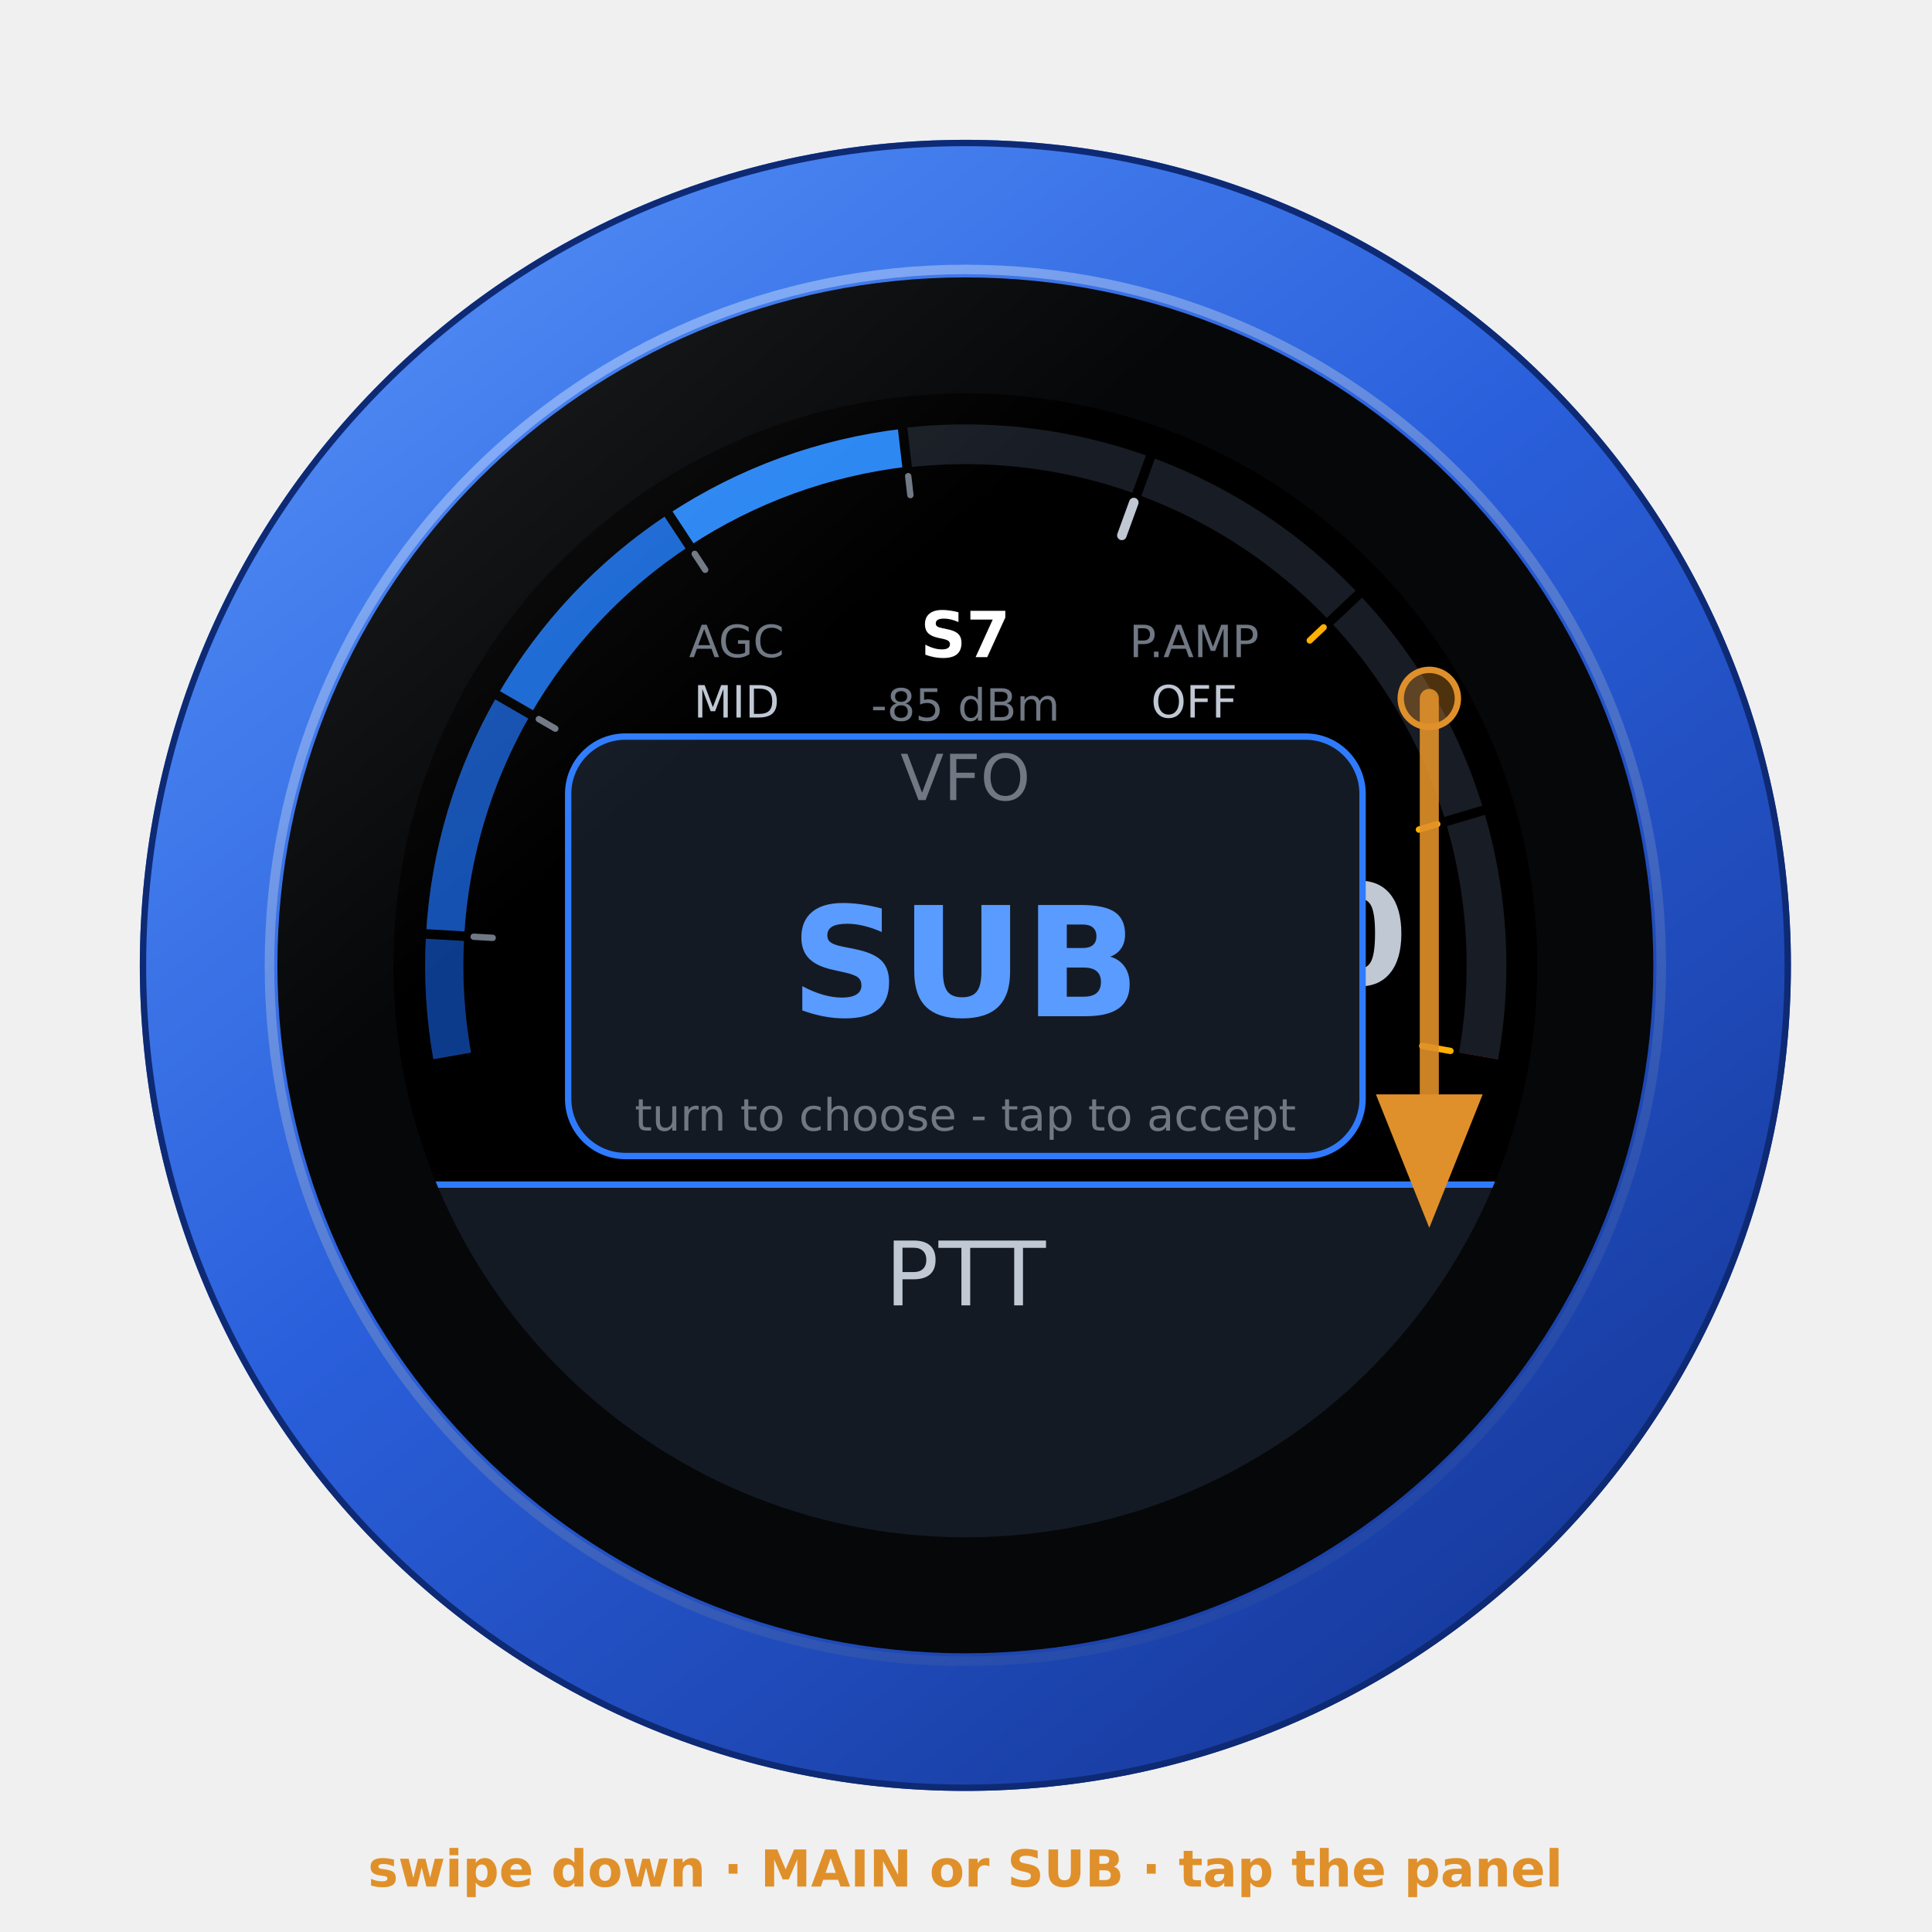
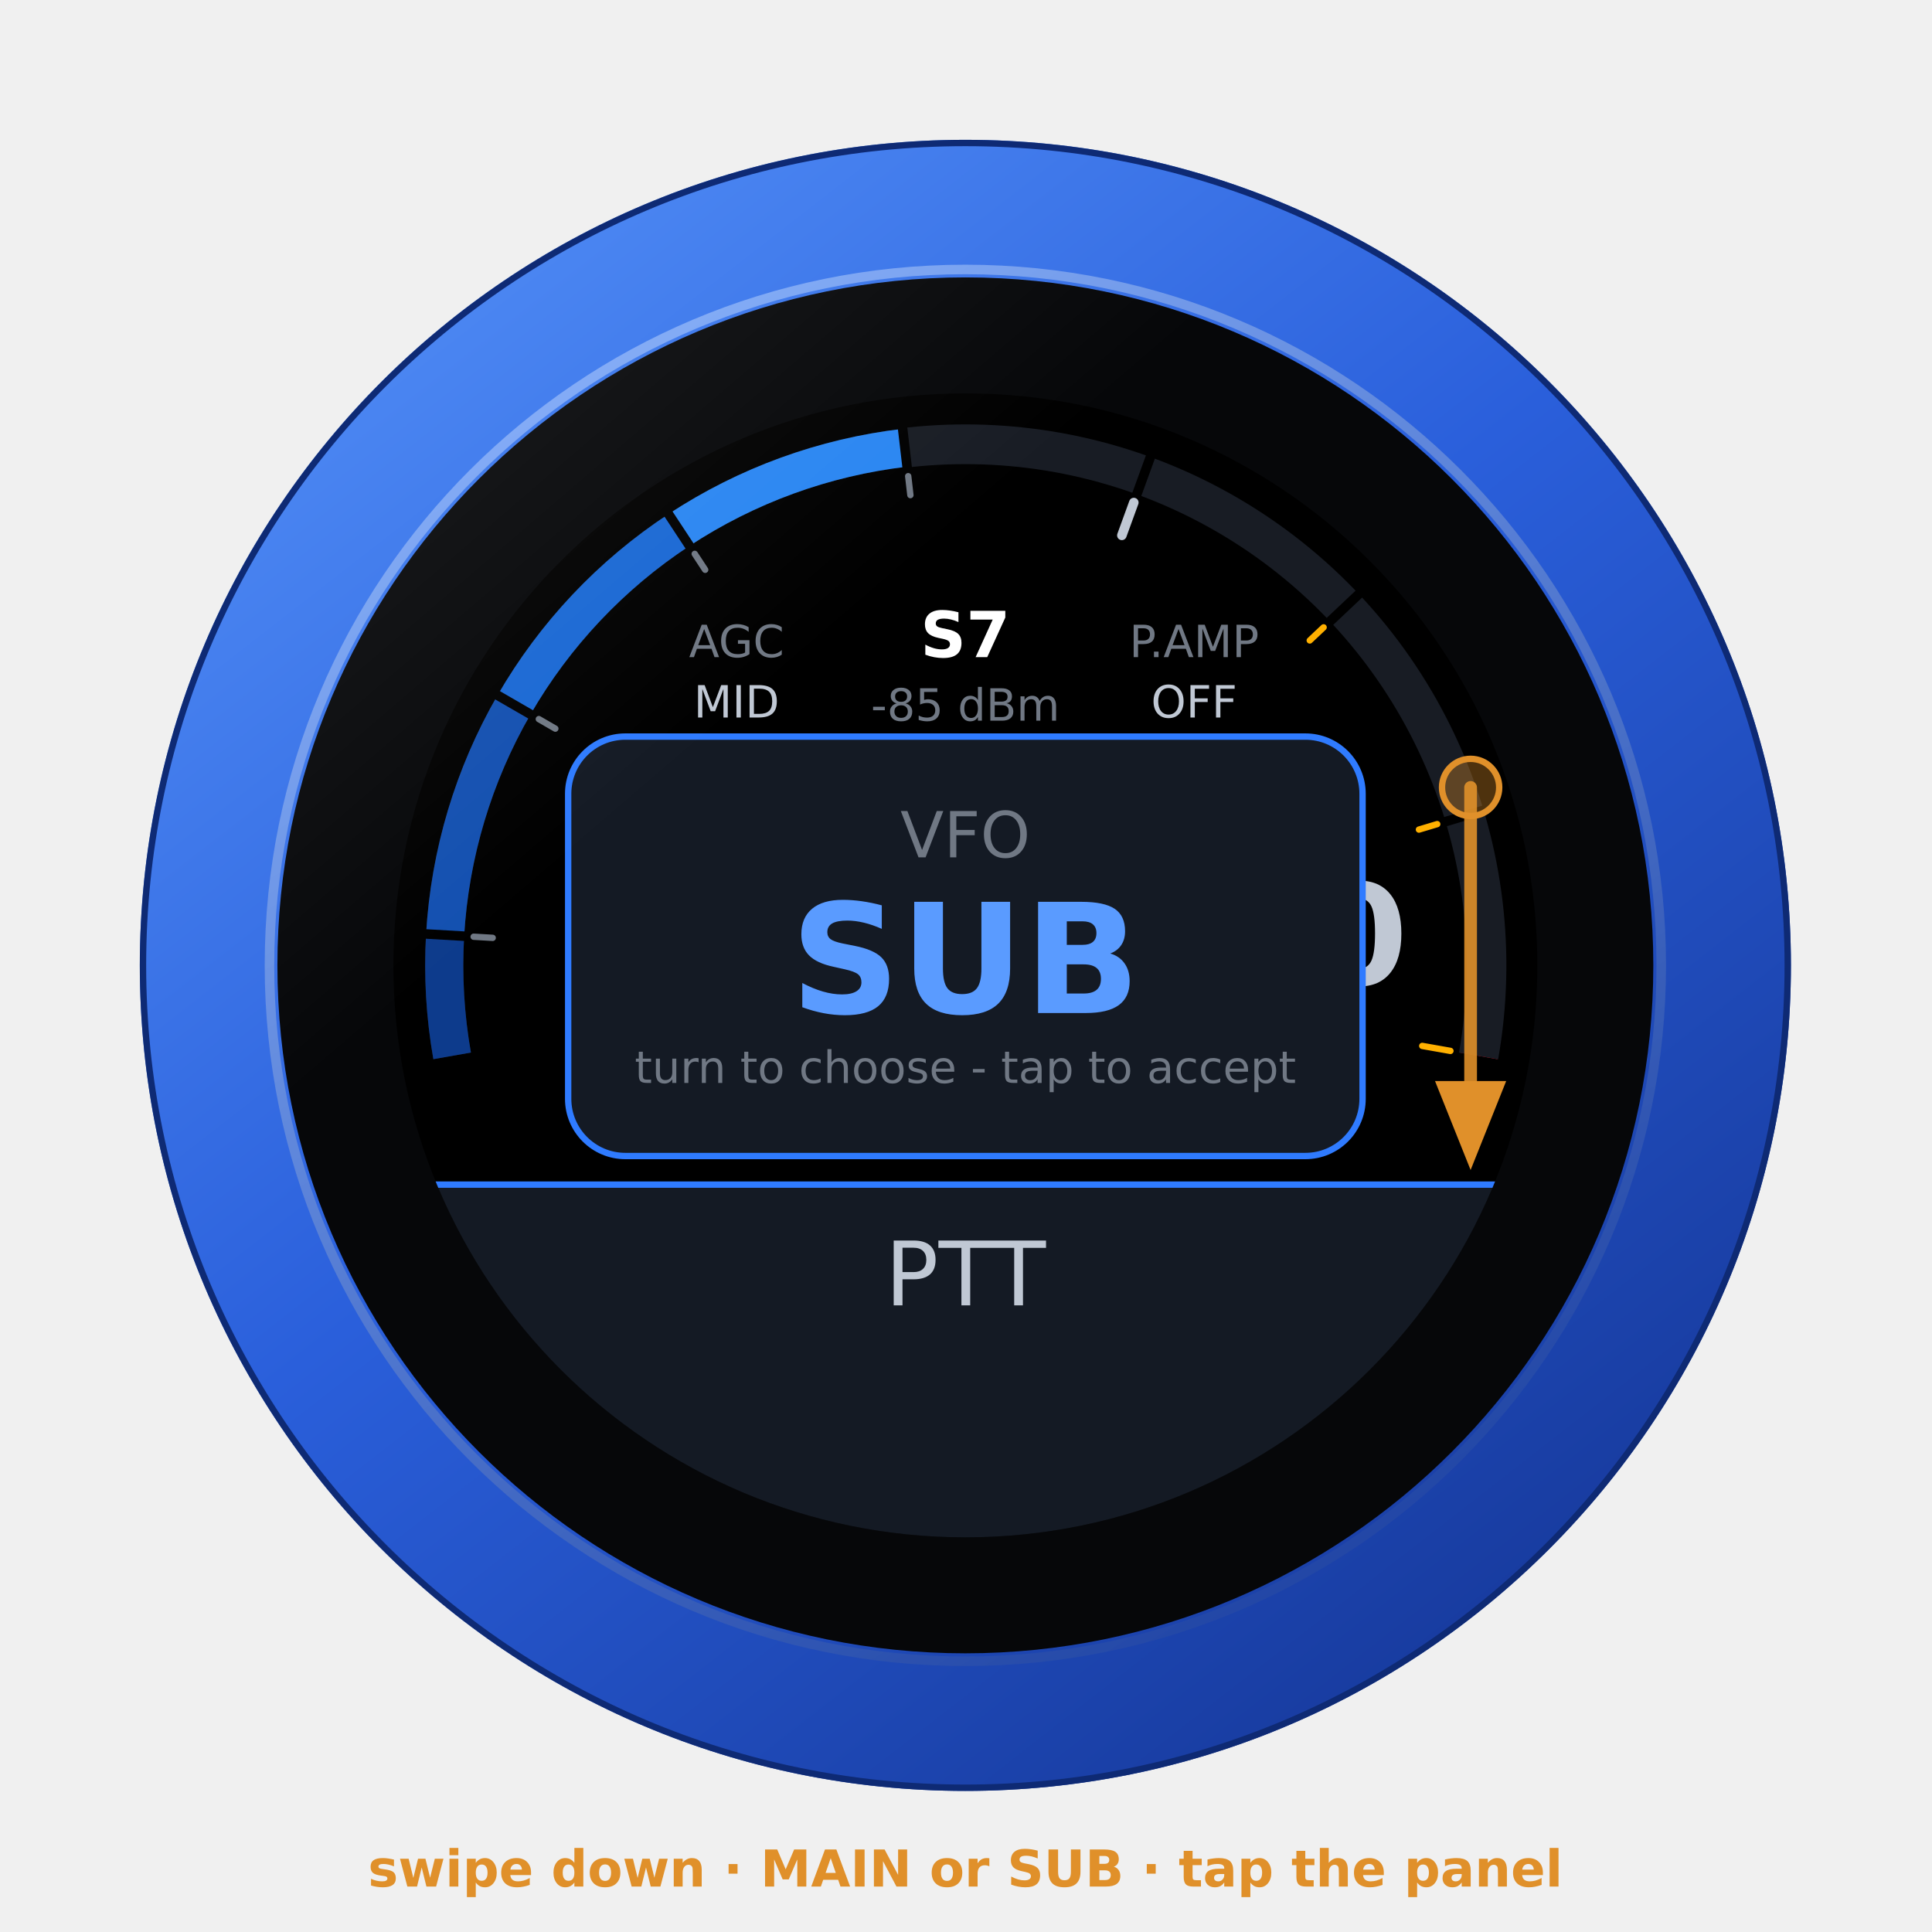
<svg xmlns="http://www.w3.org/2000/svg" viewBox="0 0 608 608" width="608" height="608" role="img" aria-label="The IC-7610: MAIN or SUB">
  <defs>
    <clipPath id="icom-09-glass">
      <circle cx="180" cy="180" r="180" />
    </clipPath>
    <linearGradient id="icom-09-alu" x1="0.15" y1="0.05" x2="0.85" y2="0.95">
      <stop offset="0" stop-color="#4F8BF5" />
      <stop offset="0.45" stop-color="#2A5FDB" />
      <stop offset="1" stop-color="#16389A" />
    </linearGradient>
    <linearGradient id="icom-09-chamfer" x1="0.2" y1="0" x2="0.8" y2="1">
      <stop offset="0" stop-color="#9CC0FF" />
      <stop offset="1" stop-color="#1B3F9E" />
    </linearGradient>
    <linearGradient id="icom-09-gloss" x1="0" y1="0" x2="0.6" y2="0.7">
      <stop offset="0" stop-color="#FFFFFF" stop-opacity="0.10" />
      <stop offset="0.5" stop-color="#FFFFFF" stop-opacity="0" />
    </linearGradient>
    <linearGradient id="icom-09-upd" x1="0" y1="0" x2="0" y2="1">
      <stop offset="0" stop-color="#262015" />
      <stop offset="1" stop-color="#0C0E13" />
    </linearGradient>
    <marker id="icom-09-arrow" viewBox="0 0 10 10" refX="7" refY="5" markerWidth="7" markerHeight="7" orient="auto-start-reverse">
      <path d="M0,1 L10,5 L0,9 z" fill="#E0902A" />
    </marker>
  </defs>
  <circle cx="303.8" cy="303.8" r="259.8" fill="url(#icom-09-alu)" />
  <circle cx="303.8" cy="303.8" r="258.8" fill="none" stroke="#0E2A74" stroke-width="2" />
  <circle cx="303.8" cy="303.8" r="219.0" fill="none" stroke="url(#icom-09-chamfer)" stroke-width="3" opacity="0.8" />
  <circle cx="303.8" cy="303.8" r="216.5" fill="#060709" />
  <g transform="translate(123.8,123.8)">
    <g clip-path="url(#icom-09-glass)">
      <rect x="0" y="0" width="360" height="360" fill="#000000" />
      <path d="M18.49,208.48 A164.00,164.00 0 1 1 341.51,208.48" fill="none" stroke="#181C24" stroke-width="12" />
      <path d="M18.49,208.48 A164.00,164.00 0 0 1 16.28,170.46" fill="none" stroke="#0D3B8C" stroke-width="12" />
      <path d="M16.28,170.46 A164.00,164.00 0 0 1 37.97,98.00" fill="none" stroke="#1350B0" stroke-width="12" />
      <path d="M37.97,98.00 A164.00,164.00 0 0 1 89.88,42.98" fill="none" stroke="#1A68D4" stroke-width="12" />
      <path d="M89.88,42.98 A164.00,164.00 0 0 1 160.96,17.11" fill="none" stroke="#2A86F2" stroke-width="12" />
      <path d="M160.96,17.11 A164.00,164.00 0 0 1 236.09,25.89" fill="none" stroke="#46A8FF" stroke-width="12" />
      <path d="M236.09,25.89 A164.00,164.00 0 0 1 299.29,67.46" fill="none" stroke="#FF6A5A" stroke-width="12" />
      <path d="M299.29,67.46 A164.00,164.00 0 0 1 337.11,132.96" fill="none" stroke="#FF4040" stroke-width="12" />
      <path d="M337.11,132.96 A164.00,164.00 0 0 1 341.51,208.48" fill="none" stroke="#E60012" stroke-width="12" />
      <path d="M341.51,208.48 A164.00,164.00 0 1 0 18.49,208.48" fill="none" stroke="#181C24" stroke-width="12.5" stroke-dasharray="305.32 582.47" />
      <line x1="23.27" y1="170.87" x2="9.29" y2="170.06" stroke="#000000" stroke-width="3" />
      <line x1="44.03" y1="101.50" x2="31.91" y2="94.50" stroke="#000000" stroke-width="3" />
      <line x1="93.73" y1="48.83" x2="86.03" y2="37.13" stroke="#000000" stroke-width="3" />
      <line x1="161.77" y1="24.06" x2="160.15" y2="10.16" stroke="#000000" stroke-width="3" />
      <line x1="233.70" y1="32.47" x2="238.49" y2="19.31" stroke="#000000" stroke-width="3" />
      <line x1="294.20" y1="72.26" x2="304.38" y2="62.65" stroke="#000000" stroke-width="3" />
      <line x1="330.40" y1="134.97" x2="343.82" y2="130.96" stroke="#000000" stroke-width="3" />
      <line x1="31.25" y1="171.34" x2="25.26" y2="170.99" stroke="#707884" stroke-width="2" stroke-linecap="round" />
      <line x1="50.96" y1="105.50" x2="45.77" y2="102.50" stroke="#707884" stroke-width="2" stroke-linecap="round" />
      <line x1="98.12" y1="55.51" x2="94.83" y2="50.50" stroke="#707884" stroke-width="2" stroke-linecap="round" />
      <line x1="162.70" y1="32.01" x2="162.01" y2="26.05" stroke="#707884" stroke-width="2" stroke-linecap="round" />
      <line x1="229.25" y1="44.68" x2="233.01" y2="34.35" stroke="#C0C8D4" stroke-width="3" stroke-linecap="round" />
      <line x1="288.38" y1="77.75" x2="292.74" y2="73.63" stroke="#FFB000" stroke-width="2" stroke-linecap="round" />
      <line x1="322.74" y1="137.27" x2="328.49" y2="135.55" stroke="#FFB000" stroke-width="2" stroke-linecap="round" />
      <line x1="323.78" y1="205.35" x2="332.65" y2="206.92" stroke="#FFB000" stroke-width="2" stroke-linecap="round" />
      <text x="180.0" y="83.0" font-size="20" fill="#FFFFFF" font-family="DejaVu Sans,Verdana,sans-serif" font-weight="700" text-anchor="middle">S7</text>
      <text x="180.0" y="103.0" font-size="14" fill="#707884" font-family="DejaVu Sans,Verdana,sans-serif" font-weight="400" text-anchor="middle">-85 dBm</text>
      <text x="108.0" y="83.0" font-size="14" fill="#707884" font-family="DejaVu Sans,Verdana,sans-serif" font-weight="400" text-anchor="middle">AGC</text>
      <text x="108.0" y="102.0" font-size="14" fill="#C0C8D4" font-family="DejaVu Sans,Verdana,sans-serif" font-weight="400" text-anchor="middle">MID</text>
      <text x="252.0" y="83.0" font-size="14" fill="#707884" font-family="DejaVu Sans,Verdana,sans-serif" font-weight="400" text-anchor="middle">P.AMP</text>
      <text x="252.0" y="102.0" font-size="14" fill="#C0C8D4" font-family="DejaVu Sans,Verdana,sans-serif" font-weight="400" text-anchor="middle">OFF</text>
      <text x="104.0" y="129.0" font-size="20" fill="#2F7BFF" font-family="DejaVu Sans,Verdana,sans-serif" font-weight="400" text-anchor="middle">40m</text>
      <text x="180.0" y="129.0" font-size="20" fill="#FFFFFF" font-family="DejaVu Sans,Verdana,sans-serif" font-weight="400" text-anchor="middle">LSB</text>
      <text x="256.0" y="129.0" font-size="20" fill="#C0C8D4" font-family="DejaVu Sans,Verdana,sans-serif" font-weight="400" text-anchor="middle">FIL2</text>
      <text x="124.5" y="186.0" font-size="44" fill="#FFFFFF" font-family="DejaVu Sans,Verdana,sans-serif" font-weight="700" text-anchor="middle">7</text>
      <text x="146.5" y="186.0" font-size="44" fill="#707884" font-family="DejaVu Sans,Verdana,sans-serif" font-weight="400" text-anchor="middle">.</text>
      <text x="168.5" y="186.0" font-size="44" fill="#FFFFFF" font-family="DejaVu Sans,Verdana,sans-serif" font-weight="700" text-anchor="middle">1</text>
      <text x="201.5" y="186.0" font-size="44" fill="#FFFFFF" font-family="DejaVu Sans,Verdana,sans-serif" font-weight="700" text-anchor="middle">2</text>
      <text x="234.5" y="186.0" font-size="44" fill="#5A9BFF" font-family="DejaVu Sans,Verdana,sans-serif" font-weight="700" text-anchor="middle">3</text>
      <text x="256.5" y="186.0" font-size="44" fill="#707884" font-family="DejaVu Sans,Verdana,sans-serif" font-weight="400" text-anchor="middle">.</text>
      <text x="276.0" y="186.0" font-size="44" fill="#C0C8D4" font-family="DejaVu Sans,Verdana,sans-serif" font-weight="700" text-anchor="middle">0</text>
      <text x="304.0" y="186.0" font-size="44" fill="#C0C8D4" font-family="DejaVu Sans,Verdana,sans-serif" font-weight="700" text-anchor="middle">0</text>
      <rect x="222.5" y="196" width="24" height="3" fill="#2F7BFF" />
      <text x="82.0" y="227.0" font-size="20" fill="#2F7BFF" font-family="DejaVu Sans,Verdana,sans-serif" font-weight="400" text-anchor="middle">1 kHz</text>
      <text x="156.0" y="227.0" font-size="14" fill="#3A4048" font-family="DejaVu Sans,Verdana,sans-serif" font-weight="400" text-anchor="middle">RIT 0</text>
      <g transform="translate(206.1,216.0)" fill="#C0C8D4">
        <path d="M0,3.5 h3 l4,-3.5 v11 l-4,-3.5 h-3 z" />
        <path d="M9,3 a3.2,3.2 0 0 1 0,5" fill="none" stroke="#C0C8D4" stroke-width="1.6" stroke-linecap="round" />
      </g>
      <text x="221.1" y="227.0" font-size="14" fill="#C0C8D4" font-family="DejaVu Sans,Verdana,sans-serif" font-weight="400" text-anchor="start">40</text>
      <g transform="translate(263.9,215.0)" fill="#C0C8D4">
        <rect x="2.5" y="0" width="5" height="8" rx="2.5" />
        <path d="M0.8,5.5 a4.2,4.2 0 0 0 8.4,0" fill="none" stroke="#C0C8D4" stroke-width="1.5" stroke-linecap="round" />
        <rect x="4.3" y="9.6" width="1.4" height="2.4" />
        <rect x="2.2" y="11.6" width="5.6" height="1.4" rx="0.7" />
      </g>
      <text x="278.9" y="227.0" font-size="14" fill="#C0C8D4" font-family="DejaVu Sans,Verdana,sans-serif" font-weight="400" text-anchor="start">100</text>
      <rect x="0" y="248" width="360" height="112" fill="#141A24" />
      <line x1="0" y1="249" x2="360" y2="249" stroke="#2F7BFF" stroke-width="2" />
      <text x="180.0" y="287.0" font-size="28" fill="#C0C8D4" font-family="DejaVu Sans,Verdana,sans-serif" font-weight="500" text-anchor="middle" xml:space="preserve">PTT</text>
      <rect x="55" y="108" width="250" height="132" rx="18" fill="#141A24" stroke="#2F7BFF" stroke-width="2" />
-       <text x="180.0" y="128.0" font-size="20" fill="#707884" font-family="DejaVu Sans,Verdana,sans-serif" font-weight="400" text-anchor="middle">VFO</text>
-       <text x="180.0" y="196.0" font-size="48" fill="#5A9BFF" font-family="DejaVu Sans,Verdana,sans-serif" font-weight="600" text-anchor="middle">SUB</text>
-       <text x="180.0" y="232.0" font-size="14" fill="#707884" font-family="DejaVu Sans,Verdana,sans-serif" font-weight="400" text-anchor="middle">turn to choose  -  tap to accept</text>
+       <text x="180.0" y="146.0" font-size="20" fill="#707884" font-family="DejaVu Sans,Verdana,sans-serif" font-weight="400" text-anchor="middle">VFO</text>
+       <text x="180.0" y="195.0" font-size="48" fill="#5A9BFF" font-family="DejaVu Sans,Verdana,sans-serif" font-weight="600" text-anchor="middle" textLength="104" lengthAdjust="spacingAndGlyphs">SUB</text>
+       <text x="180.0" y="217.0" font-size="14" fill="#707884" font-family="DejaVu Sans,Verdana,sans-serif" font-weight="400" text-anchor="middle">turn to choose  -  tap to accept</text>
    </g>
  </g>
  <circle cx="303.8" cy="303.8" r="216.5" fill="url(#icom-09-gloss)" />
-   <line x1="449.8" y1="219.8" x2="449.8" y2="373.8" stroke="#E0902A" stroke-width="6" stroke-linecap="round" stroke-opacity="0.9" marker-end="url(#icom-09-arrow)" />
-   <circle cx="449.8" cy="219.8" r="9" fill="#E0902A" fill-opacity="0.35" stroke="#E0902A" stroke-width="2" />
+   <line x1="462.8" y1="247.8" x2="462.8" y2="359.8" stroke="#E0902A" stroke-width="4" stroke-linecap="round" stroke-opacity="0.9" marker-end="url(#icom-09-arrow)" />
+   <circle cx="462.8" cy="247.8" r="9" fill="#E0902A" fill-opacity="0.35" stroke="#E0902A" stroke-width="2" />
  <text x="303.8" y="593.7" font-size="16" fill="#E0902A" font-family="DejaVu Sans,Verdana,sans-serif" font-weight="700" text-anchor="middle">swipe down  ·  MAIN or SUB  ·  tap the panel</text>
</svg>
